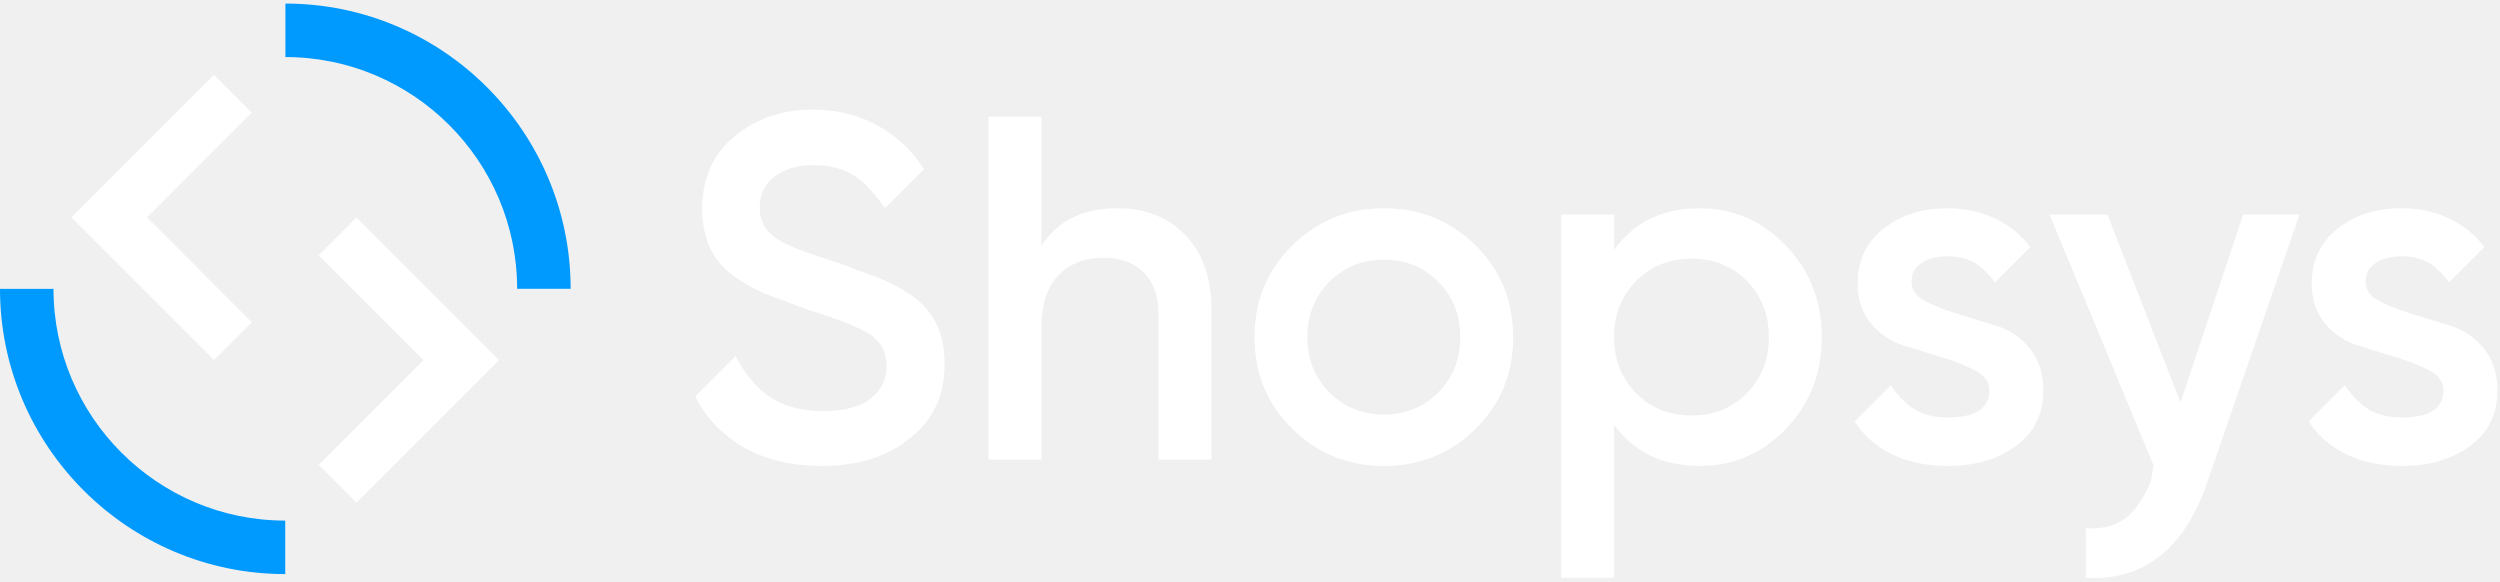
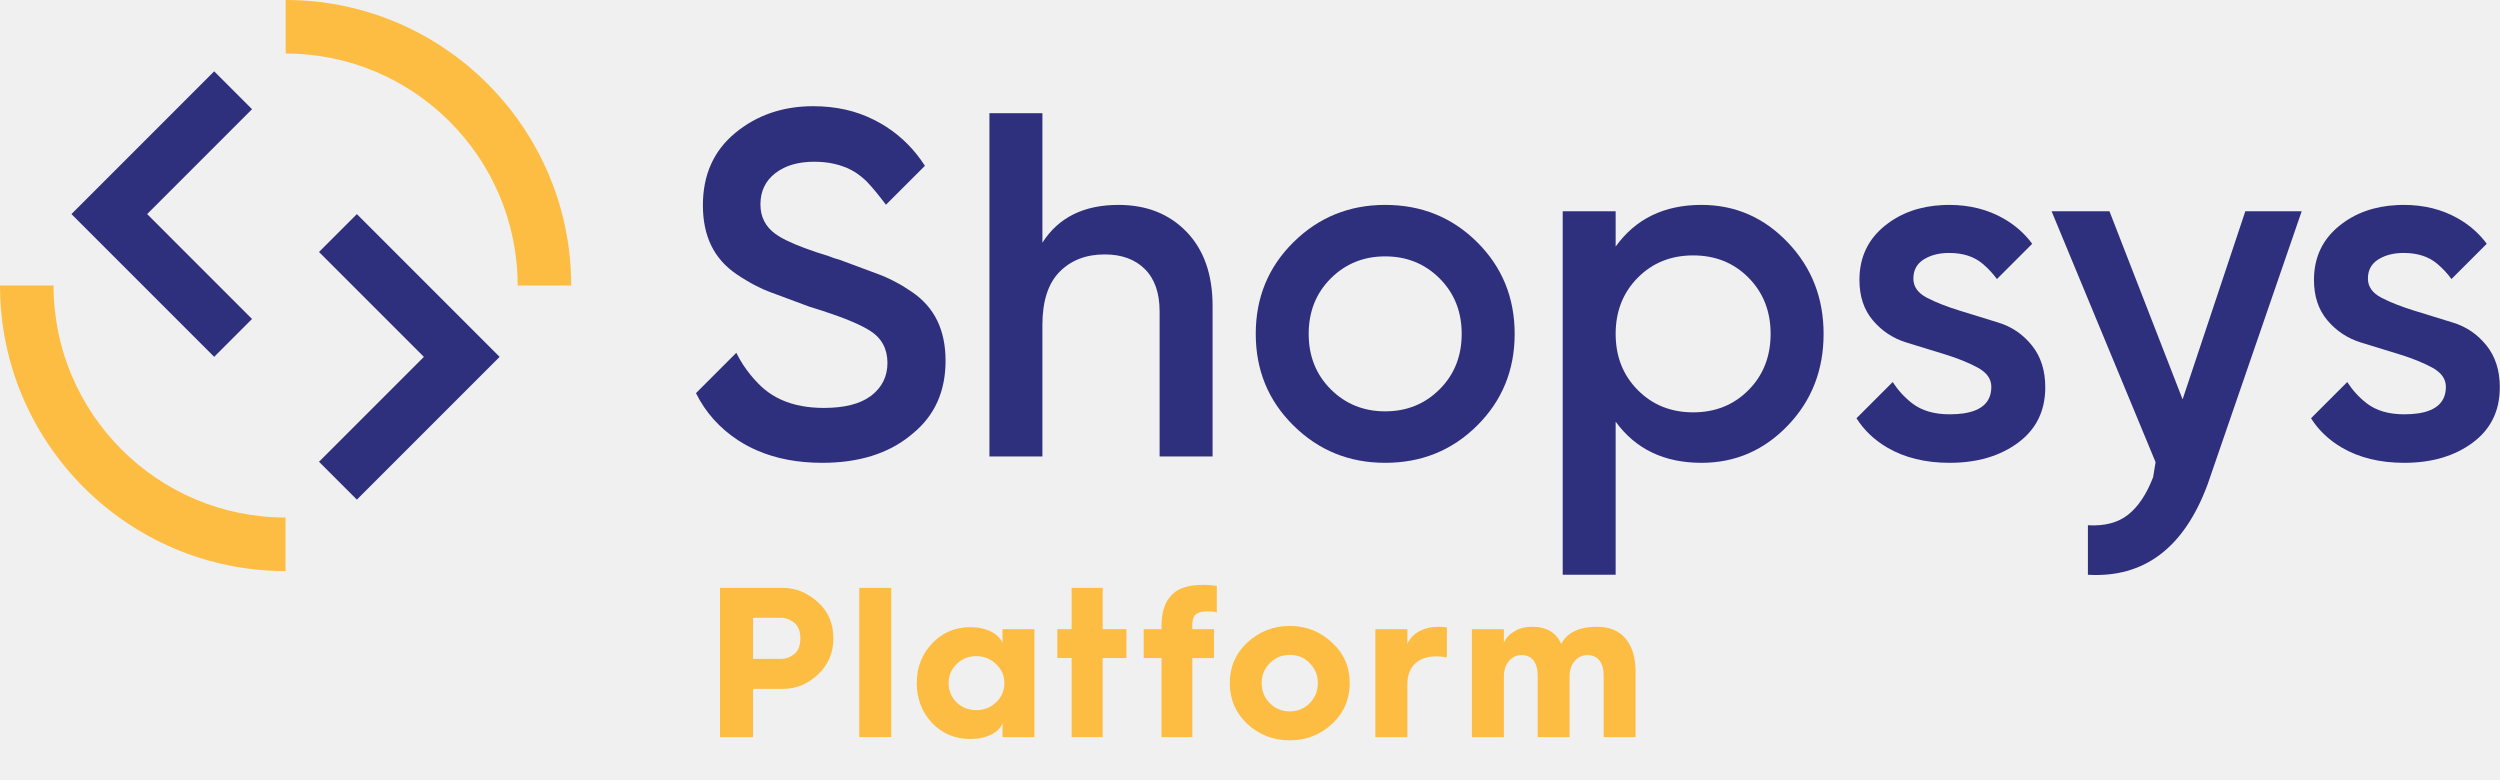
- <svg xmlns="http://www.w3.org/2000/svg" width="701" height="163">
-   <g id="Symbols" fill="none" fill-rule="evenodd">
-     <g id="logo/negative">
-       <path d="M59.994 100.958L20.005 60.97l39.99-39.99L70.6 31.586 41.218 60.97 70.6 90.352l-10.606 10.606zm39.972 40L89.36 130.352l29.38-29.383-29.38-29.383L99.966 60.98l39.988 39.99-39.988 39.99z" id="brackets" fill="#FFF" />
-       <path d="M160.008 80.98h-15c0-35.83-29.15-64.98-64.98-64.98V1c44.1 0 79.98 35.879 79.98 79.98zm-80.029 79.994c-44.1 0-79.978-35.88-79.978-79.98h15c0 35.83 29.149 64.98 64.978 64.98v15z" id="circle" fill="#009AFF" />
-       <path d="M313.298 58.398c7.88 0 14.24 2.521 19.1 7.551 4.85 5.04 7.28 11.95 7.28 20.75v42.17h-14.84V88.21c0-5.13-1.37-9.07-4.12-11.82-2.75-2.74-6.5-4.12-11.26-4.12-5.22 0-9.44 1.63-12.64 4.88-3.21 3.25-4.81 8.22-4.81 14.9v36.82h-14.84V32.71h14.84v36.27c4.49-7.05 11.58-10.58 21.29-10.58zm163.33 0c9.43 0 17.49 3.5 24.18 10.51 6.68 7 10.03 15.54 10.03 25.62 0 10.16-3.35 18.73-10.03 25.68-6.69 6.97-14.75 10.44-24.18 10.44-10.44 0-18.45-3.84-24.04-11.53v42.89h-14.83V60.178h14.83v9.89c5.59-7.78 13.6-11.67 24.04-11.67zm13.19 51.86c4.12-4.17 6.18-9.41 6.18-15.73s-2.06-11.56-6.18-15.73c-4.12-4.17-9.3-6.25-15.52-6.25-6.23 0-11.4 2.08-15.52 6.25-4.13 4.17-6.19 9.41-6.19 15.73s2.06 11.56 6.19 15.73c4.12 4.16 9.29 6.25 15.52 6.25 6.22 0 11.4-2.09 15.52-6.25zm-101.79-51.86c10.17 0 18.75 3.48 25.76 10.44 7 6.96 10.51 15.52 10.51 25.69 0 10.16-3.51 18.73-10.51 25.68-7.01 6.97-15.59 10.44-25.76 10.44-10.07 0-18.64-3.47-25.69-10.44-7.05-6.95-10.57-15.52-10.57-25.68 0-10.17 3.52-18.73 10.57-25.69 7.05-6.96 15.62-10.44 25.69-10.44zm15.25 51.65c4.12-4.12 6.18-9.29 6.18-15.52s-2.06-11.41-6.18-15.53c-4.12-4.12-9.2-6.18-15.25-6.18-6.04 0-11.13 2.06-15.25 6.18-4.12 4.12-6.18 9.3-6.18 15.53 0 6.23 2.06 11.4 6.18 15.52 4.12 4.12 9.21 6.18 15.25 6.18 6.05 0 11.13-2.06 15.25-6.18zm208.13 2.825l17.57-52.694h15.79l-26.37 76.56c-6.6 17.76-17.77 26.19-33.52 25.27v-13.87c4.67.27 8.42-.71 11.26-2.95 2.84-2.25 5.18-5.75 7.01-10.51l.69-4.216-29.13-70.284h16.21l20.49 52.694zm85.11-15.114c2.5 3.1 3.75 7.02 3.75 11.74 0 6.59-2.54 11.77-7.62 15.52-5.09 3.76-11.48 5.63-19.17 5.63-6.78 0-12.59-1.42-17.44-4.25-3.63-2.12-6.53-4.87-8.66-8.23l10.15-10.15a23.77 23.77 0 0 0 5.43 5.94c2.67 2.07 6.17 3.1 10.52 3.1 1.47 0 2.8-.09 3.99-.27 5.12-.79 7.69-3.27 7.69-7.43 0-2.2-1.26-3.98-3.78-5.36-2.52-1.37-5.55-2.6-9.11-3.7-3.55-1.09-7.19-2.22-10.92-3.36-3.72-1.15-6.85-3.21-9.37-6.19-2.52-2.98-3.77-6.75-3.77-11.33 0-6.32 2.4-11.41 7.21-15.25 4.38-3.51 9.73-5.41 16.05-5.72v-.002c.048-.002.1-.001.149-.003.21-.01.42-.017.63-.025.292-.008.584-.014.878-.016.072 0 .14-.006.213-.006 5.68 0 10.74 1.26 15.18 3.78 3.25 1.84 5.95 4.21 8.09 7.11v.002l-7.15 7.15-2.73 2.73a24.847 24.847 0 0 0-3.95-4.24c-.03-.03-.05-.05-.08-.06-2.38-2.01-5.5-3.01-9.36-3.01-2.6 0-4.81.51-6.65 1.55-.17.079-.33.18-.49.28-1.92 1.22-2.88 3.01-2.88 5.36 0 2.26 1.27 4.05 3.8 5.36 2.54 1.31 5.59 2.51 9.14 3.6 3.55 1.1 7.19 2.22 10.92 3.37 3.73 1.15 6.84 3.27 9.34 6.38zm-136.67-6.38c3.73 1.149 6.84 3.27 9.34 6.38 2.5 3.099 3.75 7.019 3.75 11.74 0 6.59-2.54 11.77-7.62 15.52-5.09 3.759-11.48 5.63-19.17 5.63-6.78 0-12.59-1.42-17.44-4.25-3.63-2.121-6.53-4.871-8.66-8.23l10.15-10.15a23.805 23.805 0 0 0 5.43 5.94c2.67 2.069 6.17 3.1 10.52 3.1 1.47 0 2.8-.09 3.99-.27 5.12-.79 7.69-3.27 7.69-7.431 0-2.199-1.26-3.979-3.78-5.359-2.52-1.37-5.55-2.6-9.11-3.7-3.55-1.09-7.19-2.22-10.92-3.36-3.72-1.15-6.85-3.21-9.37-6.19-2.52-2.98-3.77-6.75-3.77-11.33 0-6.32 2.4-11.41 7.21-15.25 4.38-3.51 9.73-5.41 16.05-5.72l.78-.03c.36-.01.72-.02 1.09-.02 5.68 0 10.74 1.26 15.18 3.78 3.25 1.84 5.95 4.21 8.09 7.11l-9.88 9.88a24.887 24.887 0 0 0-3.95-4.24c-.03-.03-.05-.05-.08-.06-2.38-2.011-5.5-3.011-9.36-3.011-2.6 0-4.81.511-6.65 1.551-.17.079-.33.18-.49.28-1.92 1.22-2.88 3.01-2.88 5.36 0 2.26 1.27 4.05 3.8 5.36 2.54 1.31 5.59 2.51 9.14 3.6 3.55 1.099 7.19 2.22 10.92 3.37zm-304.38-8.6c3.16 2.15 5.52 4.83 7.08 8.03 1.56 3.21 2.33 6.96 2.33 11.27 0 8.51-3.02 15.27-9.06 20.26-.09.07-.18.15-.27.22-.18.16-.37.32-.56.47-6.27 5.08-14.49 7.62-24.66 7.62-6.81 0-12.87-1.14-18.16-3.43-.48-.2-.94-.41-1.41-.64-.4-.19-.81-.39-1.21-.61-.95-.5-1.88-1.04-2.78-1.63-5.19-3.4-9.13-7.8-11.81-13.21l11.3-11.3a32.96 32.96 0 0 0 5.97 8.41 19.441 19.441 0 0 0 1.849 1.75c2.88 2.41 6.392 3.99 10.532 4.75 1.909.35 3.96.53 6.139.53 5.75 0 10.1-1.08 13.08-3.27.02-.02.05-.03.07-.04l.24-.18c2.97-2.33 4.46-5.37 4.46-9.11 0-3.93-1.6-6.92-4.81-8.98-2.71-1.73-7.19-3.61-13.43-5.64-.25-.08-.5-.15-.75-.23-.05-.02-.11-.04-.16-.06-.87-.28-1.78-.56-2.72-.85-4.47-1.66-8.15-3.03-11.03-4.1a34.398 34.398 0 0 1-3.99-1.79c-.28-.14-.57-.29-.86-.45l-.39-.21c-.43-.23-.83-.46-1.21-.7a4.014 4.014 0 0 1-.27-.17 39.927 39.927 0 0 1-2.67-1.69c-3.16-2.15-5.52-4.83-7.08-8.03-1.56-3.21-2.33-6.96-2.33-11.27 0-8.51 3.02-15.27 9.06-20.26 6.05-4.99 13.33-7.49 21.84-7.49 6.33 0 12.01 1.27 17.03 3.82.32.16.64.32.96.5.87.45 1.71.95 2.54 1.49 4.34 2.82 7.93 6.46 10.77 10.89l-10.92 10.9c-.07-.1-2.68-3.54-4.04-5.03a19.25 19.25 0 0 0-2.49-2.51c-.12-.11-.23-.21-.35-.3a17.653 17.653 0 0 0-2.83-1.88c-.02-.02-.03-.02-.05-.03-2.97-1.53-6.4-2.29-10.29-2.29-3.37 0-6.25.59-8.62 1.76-.85.42-1.64.91-2.36 1.47-2.75 2.15-4.13 5.06-4.13 8.72 0 3.5 1.41 6.26 4.22 8.28.53.38 1.13.76 1.82 1.15.36.2.74.4 1.15.6 2.9 1.43 6.89 2.92 11.96 4.47.49.19.96.36 1.41.53.59.19 1.19.37 1.8.55 4.47 1.66 8.15 3.03 11.03 4.1 1.59.6 3.22 1.37 4.9 2.29l.06.03c.83.42 1.56.85 2.2 1.29.62.39 1.26.79 1.9 1.23z" id="name" fill="#FFF" />
+ <svg xmlns="http://www.w3.org/2000/svg" width="100%" height="100%" viewBox="0 0 2918 910" version="1.1" xml:space="preserve" style="fill-rule:evenodd;clip-rule:evenodd;stroke-linejoin:round;stroke-miterlimit:2;">
+   <rect id="Artboard2" x="0" y="0" width="2917.79" height="909.779" style="fill:none;" />
+   <g id="Layer-1">
+     <path d="M249.975,416.493l-166.616,-166.621l166.616,-166.625l44.192,44.196l-122.421,122.429l122.421,122.429l-44.192,44.192Z" style="fill:#2f307d;fill-rule:nonzero;" />
+     <path d="M666.703,333.249l-62.5,0c0,-149.292 -121.458,-270.746 -270.75,-270.746l0,-62.5c183.755,0 333.25,149.492 333.25,333.246" style="fill:#fdbd43;fill-rule:nonzero;" />
+     <path d="M333.248,666.558c-183.754,-0 -333.246,-149.496 -333.246,-333.246l62.5,0c0,149.292 121.454,270.746 270.746,270.746l-0,62.5Z" style="fill:#fdbd43;fill-rule:nonzero;" />
+     <path d="M416.524,583.16l-44.191,-44.192l122.425,-122.429l-122.425,-122.429l44.191,-44.196l166.621,166.625l-166.621,166.621Z" style="fill:#2f307d;fill-rule:nonzero;" />
+     <path d="M1305.41,239.163c-40.459,0 -70,14.709 -88.713,44.084l0,-151.125l-61.829,-0l-0,400.666l61.829,0l0,-153.416c0,-27.834 6.671,-48.542 20.046,-62.084c13.333,-13.541 30.917,-20.333 52.667,-20.333c19.833,0 35.458,5.75 46.916,17.167c11.459,11.458 17.167,27.875 17.167,49.25l0,169.416l61.833,0l0,-175.708c0,-36.667 -10.125,-65.458 -30.333,-86.458c-20.25,-20.959 -46.75,-31.459 -79.583,-31.459" style="fill:#2f307d;fill-rule:nonzero;" />
+     <path d="M1680.33,454.371c-17.166,17.167 -38.333,25.75 -63.541,25.75c-25.163,0 -46.375,-8.583 -63.542,-25.75c-17.163,-17.166 -25.75,-38.708 -25.75,-64.666c-0,-25.959 8.587,-47.542 25.75,-64.709c17.167,-17.166 38.379,-25.75 63.542,-25.75c25.208,0 46.375,8.584 63.541,25.75c17.167,17.167 25.75,38.75 25.75,64.709c0,25.958 -8.583,47.5 -25.75,64.666m-63.541,-215.208c-41.959,-0 -77.667,14.5 -107.038,43.5c-29.375,29 -44.046,64.667 -44.046,107.042c0,42.333 14.671,78.041 44.046,107c29.371,29.041 65.079,43.5 107.038,43.5c42.375,-0 78.125,-14.459 107.337,-43.5c29.167,-28.959 43.792,-64.667 43.792,-107c-0,-42.375 -14.625,-78.042 -43.792,-107.042c-29.212,-29 -64.962,-43.5 -107.337,-43.5" style="fill:#2f307d;fill-rule:nonzero;" />
+     <path d="M2040.91,455.246c-17.167,17.334 -38.75,26.042 -64.667,26.042c-25.958,-0 -47.5,-8.708 -64.666,-26.042c-17.209,-17.375 -25.788,-39.208 -25.788,-65.541c0,-26.334 8.579,-48.167 25.788,-65.542c17.166,-17.375 38.708,-26.042 64.666,-26.042c25.917,0 47.5,8.667 64.667,26.042c17.167,17.375 25.75,39.208 25.75,65.542c0,26.333 -8.583,48.166 -25.75,65.541m-54.954,-216.083c-43.504,-0 -76.879,16.208 -100.167,48.625l0,-41.208l-61.796,-0l0,424.287l61.796,0l0,-178.704c23.288,32.042 56.663,48.042 100.167,48.042c39.287,-0 72.875,-14.459 100.746,-43.5c27.837,-28.959 41.796,-64.667 41.796,-107c-0,-42 -13.959,-77.584 -41.796,-106.75c-27.871,-29.209 -61.459,-43.792 -100.746,-43.792" style="fill:#2f307d;fill-rule:nonzero;" />
+     <path d="M2547.53,466.139l-85.371,-219.559l-67.545,0l121.379,292.855l-2.879,17.558c-7.625,19.833 -17.375,34.417 -29.209,43.792c-11.829,9.333 -27.454,13.416 -46.912,12.291l-0,57.792c65.625,3.833 112.166,-31.292 139.662,-105.292l109.875,-318.996l-65.791,0l-73.209,219.559Z" style="fill:#2f307d;fill-rule:nonzero;" />
+     <path d="M2902.16,403.163c-10.417,-12.958 -23.375,-21.792 -38.917,-26.583c-15.542,-4.792 -30.708,-9.459 -45.5,-14.042c-14.796,-4.542 -27.5,-9.542 -38.079,-15c-10.546,-5.458 -15.838,-12.917 -15.838,-22.333c0.001,-9.792 4.001,-17.25 12.001,-22.334c0.666,-0.416 1.333,-0.833 2.041,-1.166c7.667,-4.334 16.879,-6.459 27.708,-6.459c16.084,0 29.084,4.167 39,12.542c0.125,0.042 0.205,0.125 0.334,0.25c6.166,5.25 11.666,11.125 16.458,17.667l11.371,-11.375l29.796,-29.792c-0,-0.004 -0.004,-0.004 -0.004,-0.004l-0,-0.004c-8.917,-12.084 -20.163,-21.959 -33.705,-29.625c-18.5,-10.5 -39.583,-15.75 -63.254,-15.75c-0.296,-0 -0.583,0.025 -0.887,0.025c-1.221,0.008 -2.442,0.033 -3.654,0.066c-0.871,0.034 -1.75,0.067 -2.625,0.1c-0.205,0.013 -0.421,0.009 -0.625,0.017l0.008,0.008l-0.004,0c-26.334,1.292 -48.625,9.209 -66.875,23.834c-20.042,16 -30.046,37.208 -30.046,63.541c0,19.084 5.208,34.792 15.712,47.209c10.496,12.416 23.542,21 39.042,25.791c15.542,4.75 30.708,9.459 45.5,14c14.833,4.584 27.458,9.709 37.958,15.417c10.5,5.75 15.75,13.167 15.75,22.333c0,17.334 -10.708,27.667 -32.041,30.959c-4.959,0.75 -10.5,1.125 -16.625,1.125c-18.125,-0 -32.709,-4.292 -43.838,-12.917c-8.995,-7 -16.533,-15.292 -22.62,-24.75l-42.292,42.292c8.875,14 20.958,25.458 36.087,34.291c20.204,11.792 44.413,17.709 72.663,17.709c32.041,-0 58.666,-7.792 79.875,-23.459c21.166,-15.625 31.75,-37.208 31.75,-64.666c-0,-19.667 -5.209,-36 -15.625,-48.917" style="fill:#2f307d;fill-rule:nonzero;" />
+     <path d="M2332.7,376.58c-15.538,-4.792 -30.709,-9.458 -45.501,-14.042c-14.791,-4.541 -27.504,-9.541 -38.083,-15c-10.541,-5.458 -15.829,-12.916 -15.829,-22.333c0,-9.792 3.996,-17.25 12,-22.333c0.663,-0.417 1.329,-0.834 2.038,-1.167c7.666,-4.333 16.875,-6.458 27.708,-6.458c16.087,-0 29.087,4.166 39.004,12.541c0.121,0.042 0.204,0.125 0.329,0.25c6.167,5.25 11.663,11.125 16.459,17.667l41.166,-41.167c-8.916,-12.083 -20.166,-21.958 -33.708,-29.625c-18.504,-10.5 -39.583,-15.75 -63.25,-15.75c-1.542,0 -3.042,0.042 -4.542,0.084c-1.083,0.041 -2.166,0.083 -3.25,0.125c-26.333,1.291 -48.625,9.208 -66.875,23.833c-20.041,16 -30.041,37.208 -30.041,63.542c-0,19.083 5.208,34.791 15.708,47.208c10.5,12.417 23.542,21 39.042,25.792c15.537,4.75 30.708,9.458 45.5,14c14.829,4.583 27.458,9.708 37.958,15.416c10.5,5.75 15.746,13.167 15.746,22.334c-0,17.333 -10.704,27.666 -32.038,30.958c-4.958,0.75 -10.496,1.125 -16.625,1.125c-18.125,0 -32.708,-4.296 -43.833,-12.917c-9,-7.004 -16.542,-15.291 -22.625,-24.75l-42.292,42.292c8.875,13.996 20.954,25.454 36.079,34.292c20.213,11.791 44.425,17.708 72.671,17.708c32.042,0 58.667,-7.796 79.875,-23.458c21.167,-15.625 31.75,-37.209 31.75,-64.667c0,-19.667 -5.208,-36 -15.625,-48.917c-10.416,-12.958 -23.379,-21.791 -38.916,-26.583" style="fill:#2f307d;fill-rule:nonzero;" />
+     <path d="M1064.45,340.746c-2.667,-1.833 -5.333,-3.5 -7.917,-5.125c-2.666,-1.833 -5.708,-3.625 -9.166,-5.375c-0.084,-0.041 -0.167,-0.083 -0.25,-0.125c-7,-3.833 -13.792,-7.041 -20.417,-9.541c-12,-4.459 -27.333,-10.167 -45.958,-17.084c-2.542,-0.75 -5.042,-1.5 -7.5,-2.291c-1.875,-0.709 -3.834,-1.417 -5.875,-2.209c-21.125,-6.458 -37.75,-12.666 -49.834,-18.625c-1.708,-0.833 -3.291,-1.666 -4.791,-2.5c-2.875,-1.625 -5.375,-3.208 -7.584,-4.791c-11.708,-8.417 -17.583,-19.917 -17.583,-34.5c-0,-15.25 5.75,-27.375 17.208,-36.334c3,-2.333 6.292,-4.375 9.834,-6.125c9.875,-4.875 21.875,-7.333 35.916,-7.333c16.209,-0 30.5,3.167 42.875,9.542c0.084,0.041 0.125,0.041 0.209,0.125c4.166,2.208 8.083,4.833 11.791,7.833c0.5,0.375 0.959,0.792 1.459,1.25c3.708,3.083 7.166,6.583 10.375,10.458c5.666,6.209 16.541,20.542 16.833,20.959l45.5,-45.417c-11.833,-18.458 -26.792,-33.625 -44.875,-45.375c-3.458,-2.25 -6.958,-4.333 -10.583,-6.208c-1.334,-0.75 -2.667,-1.417 -4,-2.084c-20.917,-10.625 -44.584,-15.916 -70.959,-15.916c-35.458,-0 -65.791,10.416 -91,31.208c-25.166,20.792 -37.75,48.958 -37.75,84.417c0,17.958 3.209,33.583 9.709,46.958c6.5,13.333 16.333,24.5 29.5,33.458c3.75,2.584 7.458,4.917 11.125,7.042c0.375,0.25 0.75,0.5 1.125,0.708c1.583,1 3.25,1.959 5.041,2.917c0.542,0.292 1.084,0.583 1.625,0.875c1.209,0.667 2.417,1.292 3.584,1.875c5.666,2.958 11.208,5.458 16.625,7.458c12,4.459 27.333,10.167 45.958,17.084c3.917,1.208 7.708,2.375 11.333,3.541c0.209,0.084 0.459,0.167 0.667,0.25c1.042,0.334 2.083,0.625 3.125,0.959c26,8.458 44.667,16.291 55.958,23.5c13.375,8.583 20.042,21.041 20.042,37.416c-0,15.584 -6.208,28.25 -18.583,37.954c-0.334,0.255 -0.667,0.505 -1,0.755c-0.084,0.041 -0.209,0.083 -0.292,0.166c-12.417,9.125 -30.542,13.625 -54.5,13.625c-9.083,0 -17.625,-0.75 -25.583,-2.212c-17.25,-3.163 -31.875,-9.746 -43.875,-19.788c-2.542,-2.125 -5,-4.375 -7.292,-6.833c-0.167,-0.167 -0.292,-0.292 -0.417,-0.458c-2.875,-2.917 -5.583,-5.959 -8.166,-9.125c-6.459,-7.875 -12.042,-16.542 -16.709,-25.917l-47.083,47.083c11.167,22.542 27.583,40.875 49.208,55.042c3.75,2.458 7.625,4.708 11.584,6.792c1.666,0.916 3.375,1.75 5.041,2.541c1.959,0.959 3.875,1.834 5.875,2.667c22.042,9.542 47.292,14.292 75.667,14.292c42.375,-0 76.625,-10.584 102.75,-31.755c0.792,-0.62 1.583,-1.287 2.333,-1.954c0.375,-0.296 0.75,-0.625 1.125,-0.916c25.167,-20.792 37.75,-48.959 37.75,-84.417c0,-17.958 -3.208,-33.583 -9.708,-46.958c-6.5,-13.334 -16.333,-24.5 -29.5,-33.459" style="fill:#2f307d;fill-rule:nonzero;" />
+     <g>
+       <path d="M878.983,860.345l-38.574,0l-0,-174.194l73.486,-0c14.567,-0 27.995,5.412 40.283,16.235c12.37,10.905 18.555,25.147 18.555,42.725c-0,16.845 -6.022,30.924 -18.067,42.236c-11.881,11.149 -25.472,16.724 -40.771,16.724l-34.912,-0l-0,56.274Zm-0,-139.282l-0,47.974l32.715,-0c5.534,-0 10.62,-1.831 15.258,-5.494c4.802,-3.824 7.203,-9.969 7.203,-18.432c-0,-8.382 -2.401,-14.486 -7.203,-18.311c-4.801,-3.825 -9.887,-5.737 -15.258,-5.737l-32.715,-0Z" style="fill:#fdbd43;fill-rule:nonzero;" />
+       <rect x="1002.89" y="686.151" width="37.354" height="174.194" style="fill:#fdbd43;fill-rule:nonzero;" />
+       <path d="M1132.53,732.049c9.44,0 17.578,1.75 24.414,5.249c6.836,3.5 11.23,8.016 13.183,13.55l0,-16.479l37.232,-0l-0,125.976l-37.232,0l0,-16.479c-1.871,5.534 -6.245,10.03 -13.122,13.488c-6.877,3.459 -15.035,5.188 -24.475,5.188c-17.822,0 -32.715,-6.225 -44.678,-18.676c-11.881,-12.858 -17.822,-28.361 -17.822,-46.509c-0,-18.229 5.941,-33.651 17.822,-46.265c11.963,-12.695 26.856,-19.043 44.678,-19.043Zm6.836,96.802c9.196,0 16.927,-3.011 23.193,-9.033c6.511,-6.266 9.766,-13.753 9.766,-22.461c-0,-8.789 -3.255,-16.195 -9.766,-22.217c-6.185,-6.185 -13.916,-9.277 -23.193,-9.277c-9.033,-0 -16.643,3.092 -22.827,9.277c-6.185,5.941 -9.278,13.346 -9.278,22.217c0,8.789 3.093,16.276 9.278,22.461c6.266,6.022 13.875,9.033 22.827,9.033Z" style="fill:#fdbd43;fill-rule:nonzero;" />
+       <path d="M1287.07,860.345l-36.255,0l-0,-92.285l-16.724,-0l0,-33.691l16.724,-0l-0,-48.218l36.255,-0l-0,48.218l27.71,-0l-0,33.691l-27.71,-0l-0,92.285Z" style="fill:#fdbd43;fill-rule:nonzero;" />
+       <path d="M1391.69,860.345l-36.011,0l0,-92.285l-20.752,-0l0,-33.691l20.752,-0l0,-3.54c0,-18.23 4.924,-31.21 14.771,-38.941c7.161,-6.185 18.758,-9.277 34.79,-9.277c4.476,-0 9.481,0.407 15.014,1.22l0,31.006c-2.441,-0.813 -6.225,-1.22 -11.352,-1.22c-6.022,-0 -10.396,1.159 -13.123,3.479c-2.726,2.319 -4.089,6.164 -4.089,11.535l-0,5.738l25.269,-0l-0,33.691l-25.269,-0l-0,92.285Z" style="fill:#fdbd43;fill-rule:nonzero;" />
+       <path d="M1505.46,730.584c19.043,0 35.523,6.511 49.439,19.532c13.672,12.614 20.508,28.361 20.508,47.241c-0,18.799 -6.836,34.627 -20.508,47.485c-13.997,12.858 -30.477,19.287 -49.439,19.287c-19.205,0 -35.807,-6.429 -49.804,-19.287c-13.509,-12.939 -20.264,-28.768 -20.264,-47.485c0,-18.799 6.755,-34.546 20.264,-47.241c13.916,-13.021 30.517,-19.532 49.804,-19.532Zm-32.836,66.773c-0,9.277 3.173,17.09 9.521,23.437c6.348,6.348 14.119,9.522 23.315,9.522c9.115,-0 16.846,-3.174 23.194,-9.522c6.347,-6.591 9.521,-14.404 9.521,-23.437c0,-9.196 -3.174,-16.968 -9.521,-23.316c-6.185,-6.429 -13.916,-9.643 -23.194,-9.643c-9.358,-0 -17.13,3.214 -23.315,9.643c-6.348,6.348 -9.521,14.12 -9.521,23.316Z" style="fill:#fdbd43;fill-rule:nonzero;" />
+       <path d="M1642.67,860.345l-37.353,0l-0,-125.976l37.353,-0l0,17.212c2.849,-6.348 7.487,-11.272 13.916,-14.771c6.429,-3.499 13.957,-5.249 22.583,-5.249c2.36,-0 5.575,0.244 9.644,0.732l0,35.035c-4.232,-0.814 -8.382,-1.221 -12.451,-1.221c-10.661,-0 -18.941,2.869 -24.841,8.606c-5.901,5.737 -8.851,13.773 -8.851,24.109l0,61.523Z" style="fill:#fdbd43;fill-rule:nonzero;" />
+       <path d="M1755.34,860.345l-37.353,0l-0,-125.976l37.353,-0l0,15.747c2.442,-5.534 6.612,-10.01 12.512,-13.428c5.901,-3.418 12.635,-5.127 20.203,-5.127c17.009,-0 28.402,6.673 34.18,20.02c6.999,-13.347 20.996,-20.02 41.992,-20.02c14.323,-0 25.37,4.598 33.142,13.794c7.772,9.196 11.658,22.013 11.658,38.452l-0,76.538l-37.232,0l0,-72.021c0,-7.406 -1.648,-13.204 -4.943,-17.395c-3.296,-4.191 -7.915,-6.287 -13.855,-6.287c-6.104,0 -11.129,2.319 -15.076,6.958c-3.947,4.639 -5.921,10.62 -5.921,17.944l0,70.801l-37.231,0l-0,-72.021c-0,-7.406 -1.628,-13.204 -4.883,-17.395c-3.255,-4.191 -7.853,-6.287 -13.794,-6.287c-6.022,0 -10.986,2.319 -14.892,6.958c-3.907,4.639 -5.86,10.62 -5.86,17.944l0,70.801Z" style="fill:#fdbd43;fill-rule:nonzero;" />
    </g>
  </g>
</svg>
